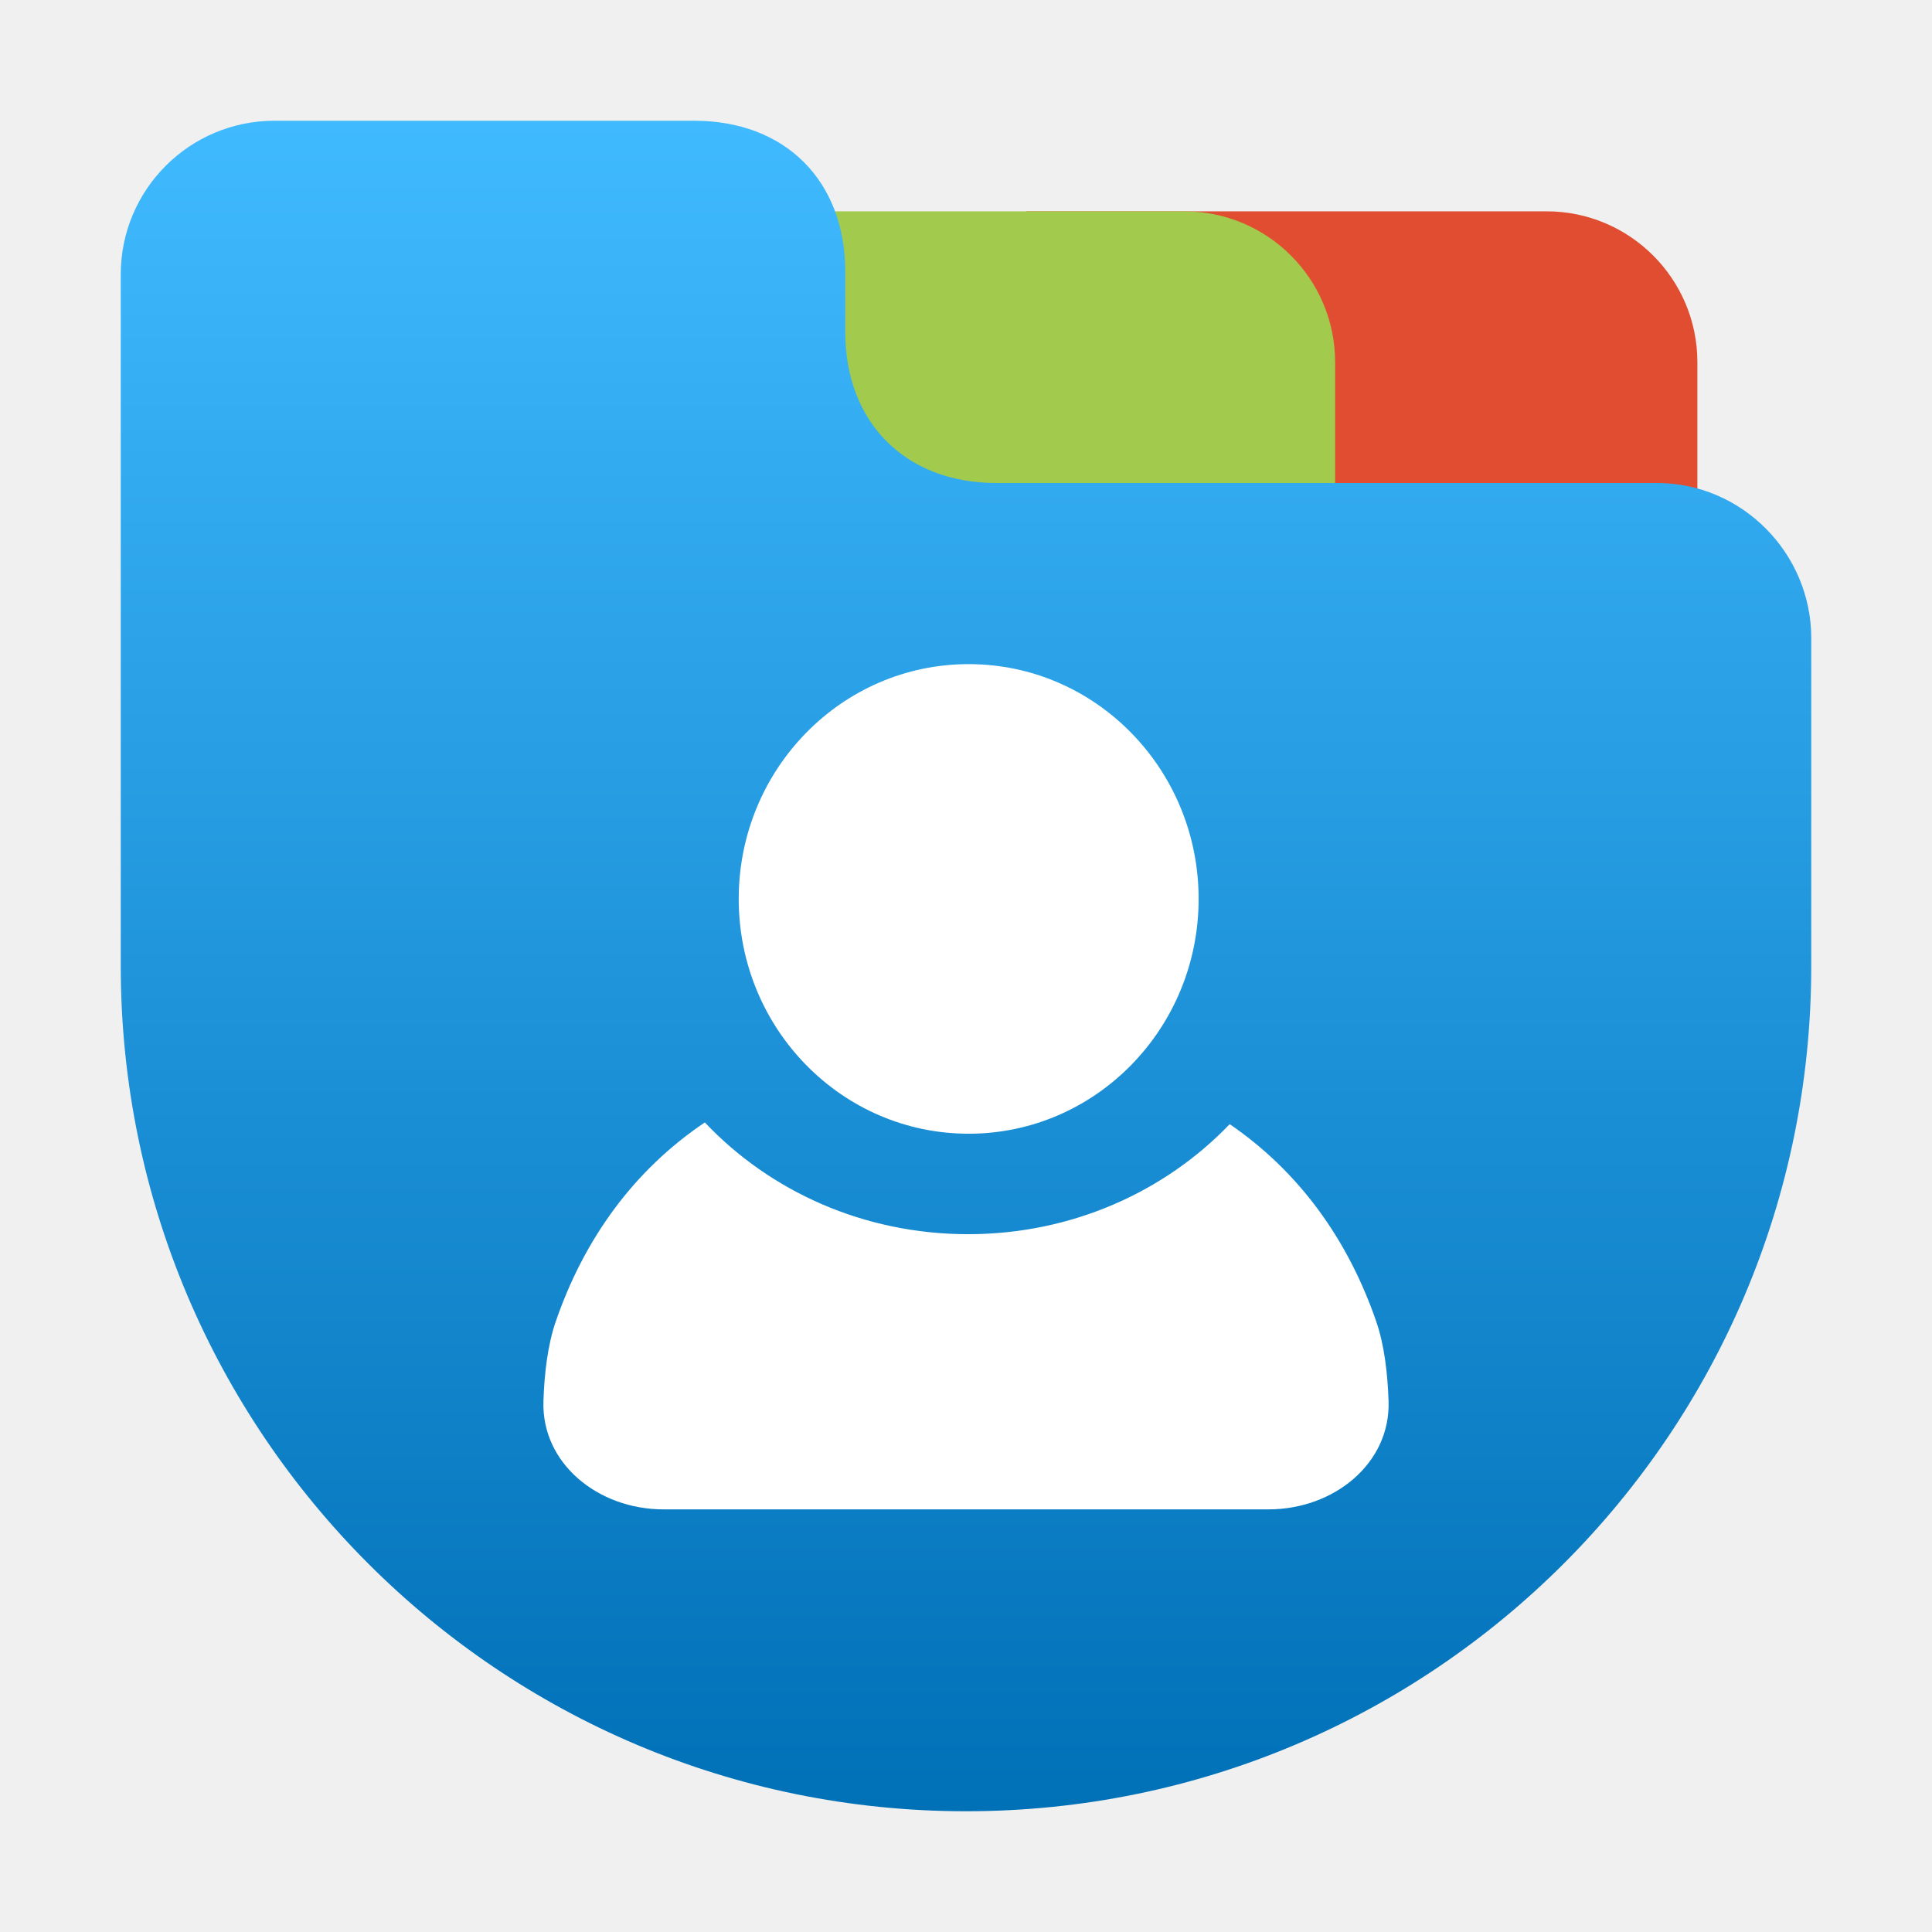
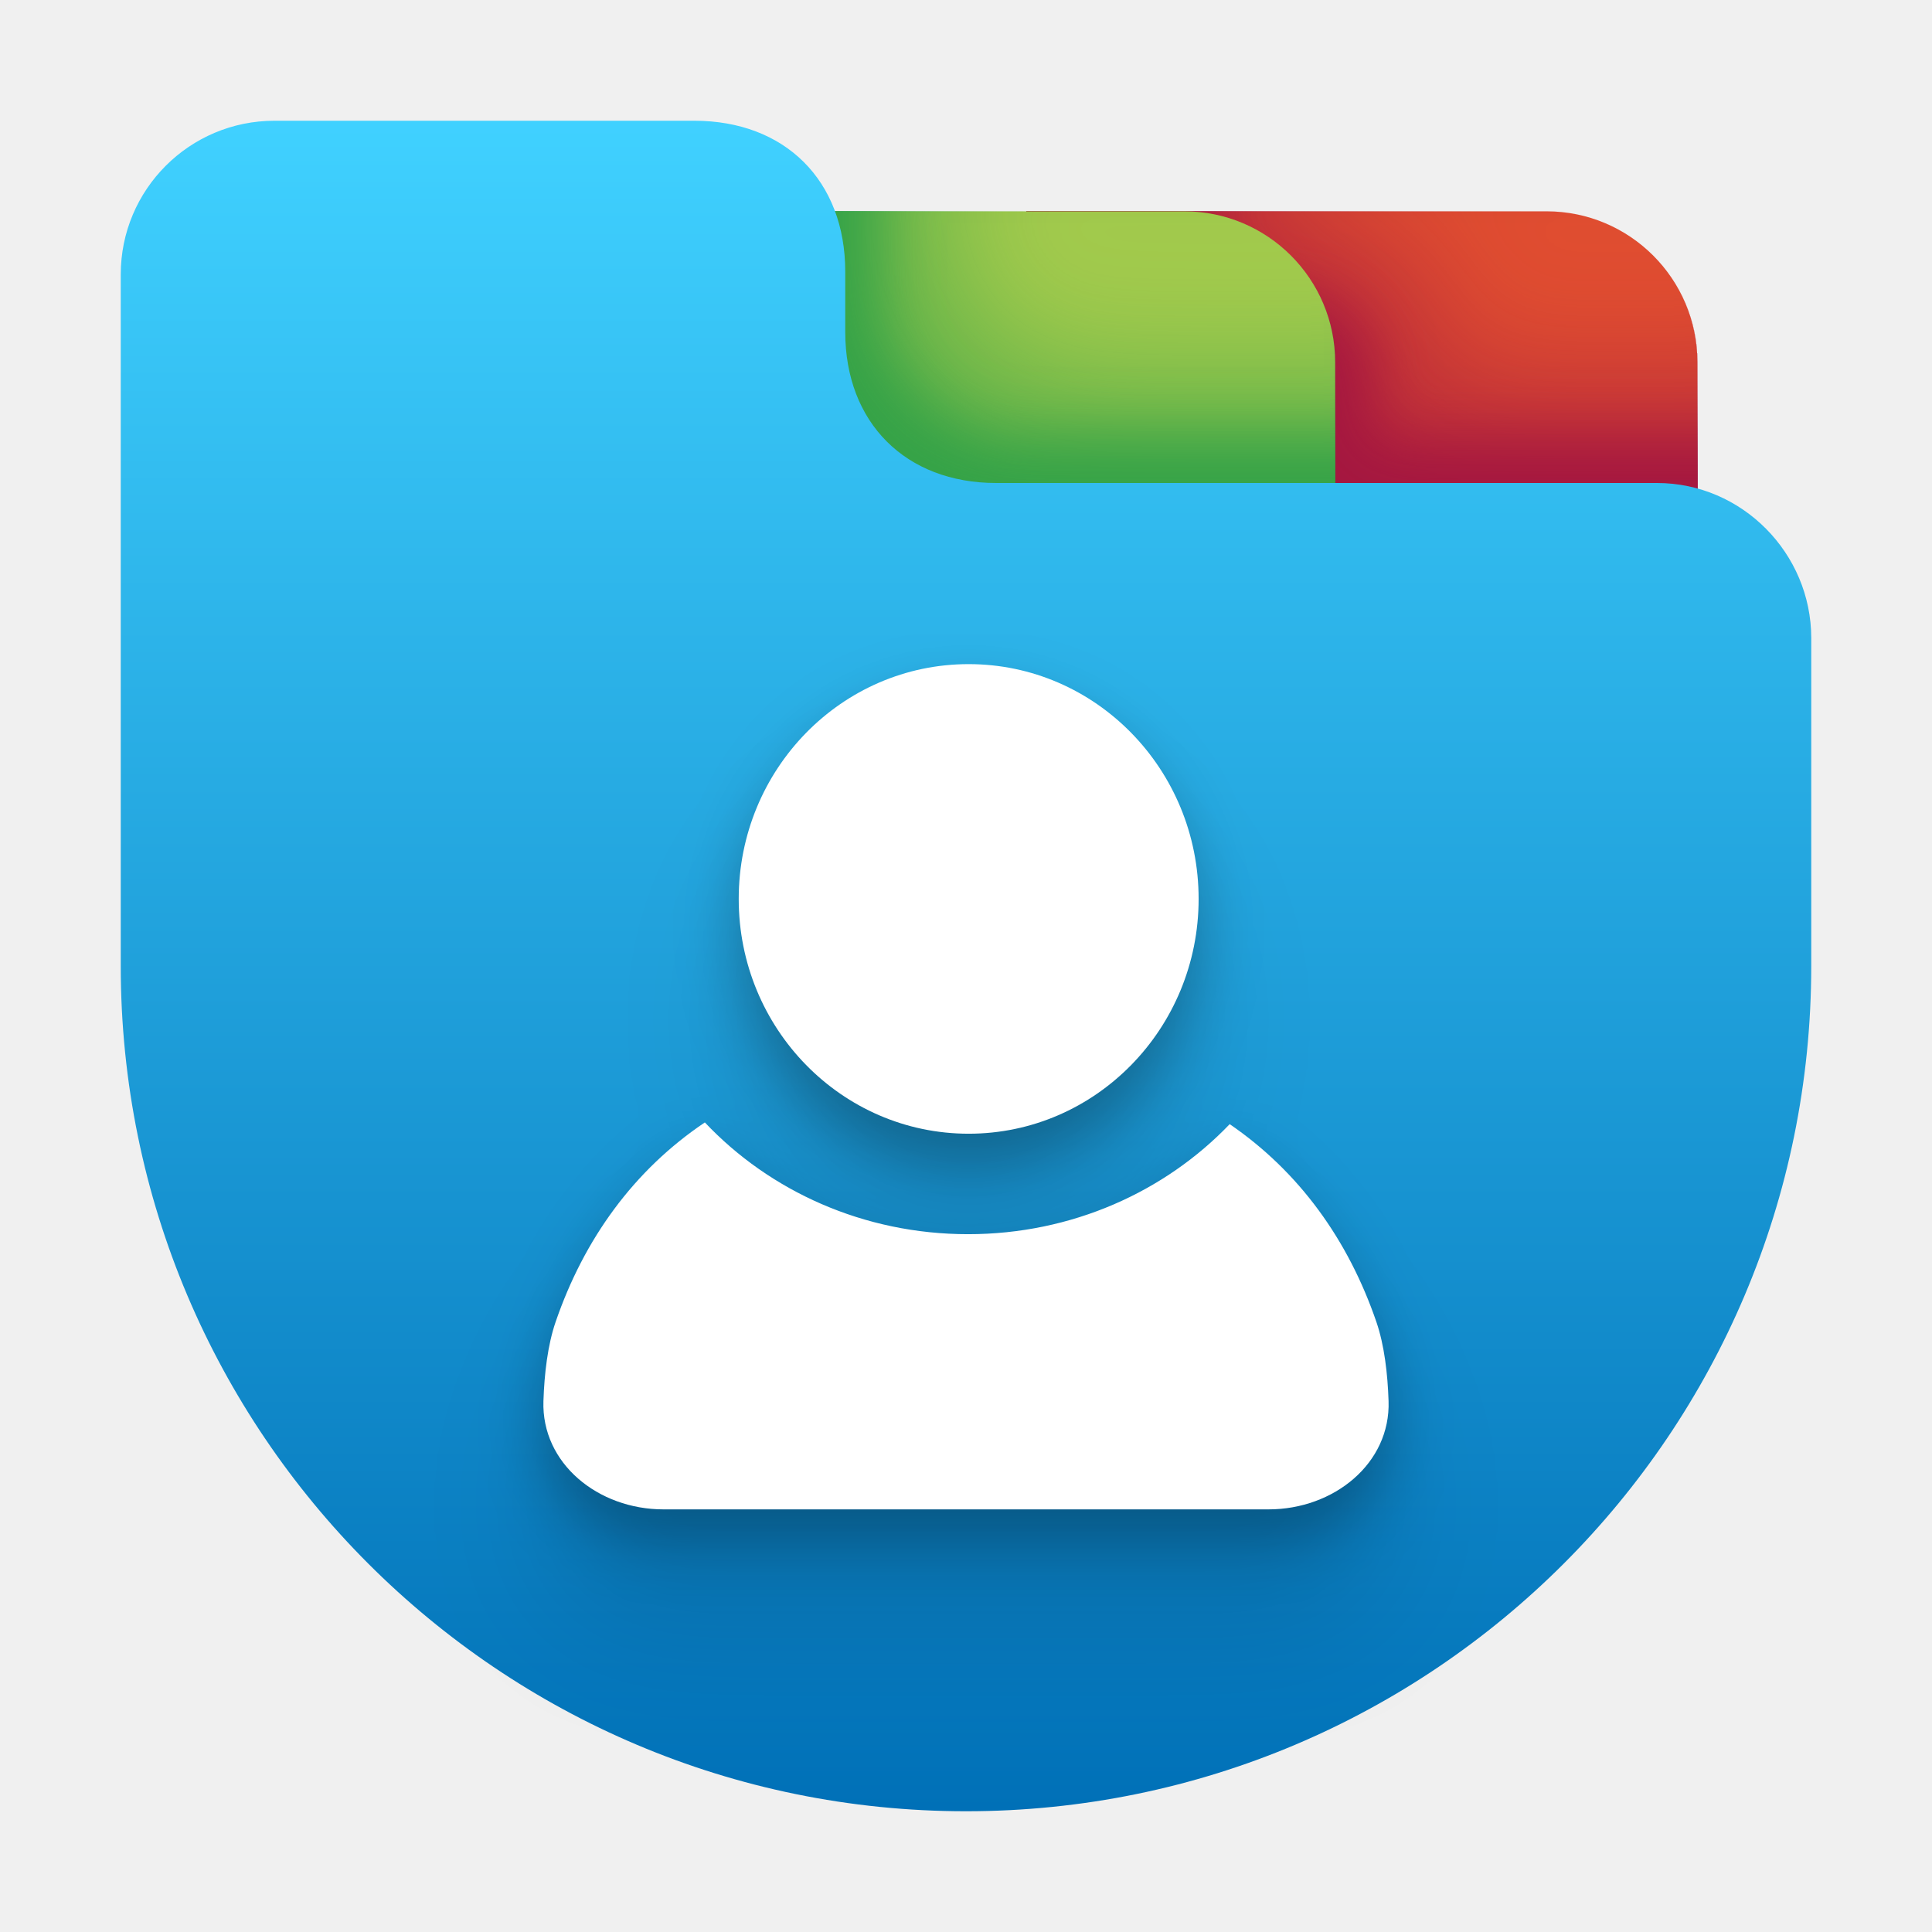
<svg xmlns="http://www.w3.org/2000/svg" width="64" height="64" viewBox="0 0 64 64" fill="none">
-   <path d="M34 7V22.533H56.228V12C56.228 9.239 53.989 7 51.228 7H34Z" fill="#E04D30" />
-   <path d="M22 7V22.533H44.228V12C44.228 9.239 41.989 7 39.228 7H22Z" fill="#A2CA4C" />
+   <g filter="url(#filter0_ii)">
+     <path d="M51.228 7H34V9.017C34 10.535 35.231 11.767 36.75 11.767C38.269 11.767 39.5 12.998 39.5 14.517V16.533H56.228V12C56.228 9.239 53.989 7 51.228 7Z" fill="#E04D30" />
+   </g>
+   <g filter="url(#filter1_ii)">
+     <path d="M27 7V11.533C27 14.295 29.239 16.533 32 16.533H44.228V12C44.228 9.239 41.989 7 39.228 7H27Z" fill="#A2CA4C" />
+   </g>
  <path d="M9.091 4C6.279 4 4 6.279 4 9.091V31.922L4 31.957L4 32C4 47.464 16.536 60 32 60C47.464 60 60 47.464 60 32L60 21.137C60 18.325 57.702 16 54.891 16H33C30 16 28 14 28 11V9C28 5.977 26 4 23 4H9.091Z" fill="url(#paint0_linear)" />
-   <path d="M23.349 37.182C21.006 38.756 19.349 41.037 18.404 43.795C18.143 44.558 18.032 45.497 18.002 46.412C17.933 48.475 19.811 50 21.977 50H42.023C44.189 50 46.067 48.475 45.998 46.412C45.968 45.497 45.857 44.558 45.596 43.795C44.662 41.07 43.034 38.811 40.735 37.239C38.59 39.479 35.502 40.884 32.069 40.884C28.607 40.884 25.496 39.455 23.349 37.182Z" fill="white" />
-   <path d="M39.706 29.778C39.706 34.073 36.295 37.556 32.088 37.556C27.881 37.556 24.471 34.073 24.471 29.778C24.471 25.482 27.881 22 32.088 22C36.295 22 39.706 25.482 39.706 29.778Z" fill="white" />
+   <g filter="url(#filter2_dd)">
+     <path d="M23.349 37.182C21.006 38.756 19.349 41.037 18.404 43.795C18.143 44.558 18.032 45.497 18.002 46.412C17.933 48.475 19.811 50 21.977 50H42.023C44.189 50 46.067 48.475 45.998 46.412C45.968 45.497 45.857 44.558 45.596 43.795C44.662 41.07 43.034 38.811 40.735 37.239C38.59 39.479 35.502 40.884 32.069 40.884C28.607 40.884 25.496 39.455 23.349 37.182Z" fill="white" />
+     <path d="M39.706 29.778C39.706 34.073 36.295 37.556 32.088 37.556C27.881 37.556 24.471 34.073 24.471 29.778C24.471 25.482 27.881 22 32.088 22C36.295 22 39.706 25.482 39.706 29.778Z" fill="white" />
+   </g>
  <defs>
+     <filter id="filter0_ii" x="34" y="3" width="26.228" height="13.533" filterUnits="userSpaceOnUse" color-interpolation-filters="sRGB">
+       <feFlood flood-opacity="0" result="BackgroundImageFix" />
+       <feBlend mode="normal" in="SourceGraphic" in2="BackgroundImageFix" result="shape" />
+       <feColorMatrix in="SourceAlpha" type="matrix" values="0 0 0 0 0 0 0 0 0 0 0 0 0 0 0 0 0 0 127 0" result="hardAlpha" />
+       <feOffset dx="8" dy="-4" />
+       <feGaussianBlur stdDeviation="2" />
+       <feComposite in2="hardAlpha" operator="arithmetic" k2="-1" k3="1" />
+       <feColorMatrix type="matrix" values="0 0 0 0 0.613 0 0 0 0 0.059 0 0 0 0 0.258 0 0 0 0.5 0" />
+       <feBlend mode="normal" in2="shape" result="effect1_innerShadow" />
+       <feColorMatrix in="SourceAlpha" type="matrix" values="0 0 0 0 0 0 0 0 0 0 0 0 0 0 0 0 0 0 127 0" result="hardAlpha" />
+       <feOffset dx="6" dy="-2" />
+       <feGaussianBlur stdDeviation="1" />
+       <feComposite in2="hardAlpha" operator="arithmetic" k2="-1" k3="1" />
+       <feColorMatrix type="matrix" values="0 0 0 0 0.612 0 0 0 0 0.059 0 0 0 0 0.259 0 0 0 0.75 0" />
+       <feBlend mode="normal" in2="effect1_innerShadow" result="effect2_innerShadow" />
+     </filter>
+     <filter id="filter1_ii" x="27" y="3" width="21.228" height="13.533" filterUnits="userSpaceOnUse" color-interpolation-filters="sRGB">
+       <feFlood flood-opacity="0" result="BackgroundImageFix" />
+       <feBlend mode="normal" in="SourceGraphic" in2="BackgroundImageFix" result="shape" />
+       <feColorMatrix in="SourceAlpha" type="matrix" values="0 0 0 0 0 0 0 0 0 0 0 0 0 0 0 0 0 0 127 0" result="hardAlpha" />
+       <feOffset dx="4" dy="-4" />
+       <feGaussianBlur stdDeviation="2" />
+       <feComposite in2="hardAlpha" operator="arithmetic" k2="-1" k3="1" />
+       <feColorMatrix type="matrix" values="0 0 0 0 0.146 0 0 0 0 0.617 0 0 0 0 0.278 0 0 0 0.5 0" />
+       <feBlend mode="normal" in2="shape" result="effect1_innerShadow" />
+       <feColorMatrix in="SourceAlpha" type="matrix" values="0 0 0 0 0 0 0 0 0 0 0 0 0 0 0 0 0 0 127 0" result="hardAlpha" />
+       <feOffset dx="2" dy="-2" />
+       <feGaussianBlur stdDeviation="1" />
+       <feComposite in2="hardAlpha" operator="arithmetic" k2="-1" k3="1" />
+       <feColorMatrix type="matrix" values="0 0 0 0 0.145 0 0 0 0 0.616 0 0 0 0 0.278 0 0 0 0.75 0" />
+       <feBlend mode="normal" in2="effect1_innerShadow" result="effect2_innerShadow" />
+     </filter>
+     <filter id="filter2_dd" x="14" y="21" width="36" height="37" filterUnits="userSpaceOnUse" color-interpolation-filters="sRGB">
+       <feFlood flood-opacity="0" result="BackgroundImageFix" />
+       <feColorMatrix in="SourceAlpha" type="matrix" values="0 0 0 0 0 0 0 0 0 0 0 0 0 0 0 0 0 0 127 0" />
+       <feOffset dy="4" />
+       <feGaussianBlur stdDeviation="2" />
+       <feColorMatrix type="matrix" values="0 0 0 0 0 0 0 0 0 0 0 0 0 0 0 0 0 0 0.1 0" />
+       <feBlend mode="hard-light" in2="BackgroundImageFix" result="effect1_dropShadow" />
+       <feColorMatrix in="SourceAlpha" type="matrix" values="0 0 0 0 0 0 0 0 0 0 0 0 0 0 0 0 0 0 127 0" />
+       <feOffset dy="1" />
+       <feGaussianBlur stdDeviation="1" />
+       <feColorMatrix type="matrix" values="0 0 0 0 0 0 0 0 0 0 0 0 0 0 0 0 0 0 0.25 0" />
+       <feBlend mode="hard-light" in2="effect1_dropShadow" result="effect2_dropShadow" />
+       <feBlend mode="normal" in="SourceGraphic" in2="effect2_dropShadow" result="shape" />
+     </filter>
    <linearGradient id="paint0_linear" x1="31.587" y1="4" x2="31.587" y2="60" gradientUnits="userSpaceOnUse">
-       <stop stop-color="#40BAFF" />
+       <stop stop-color="#40D1FF" />
      <stop offset="1" stop-color="#0070B7" />
    </linearGradient>
  </defs>
</svg>
